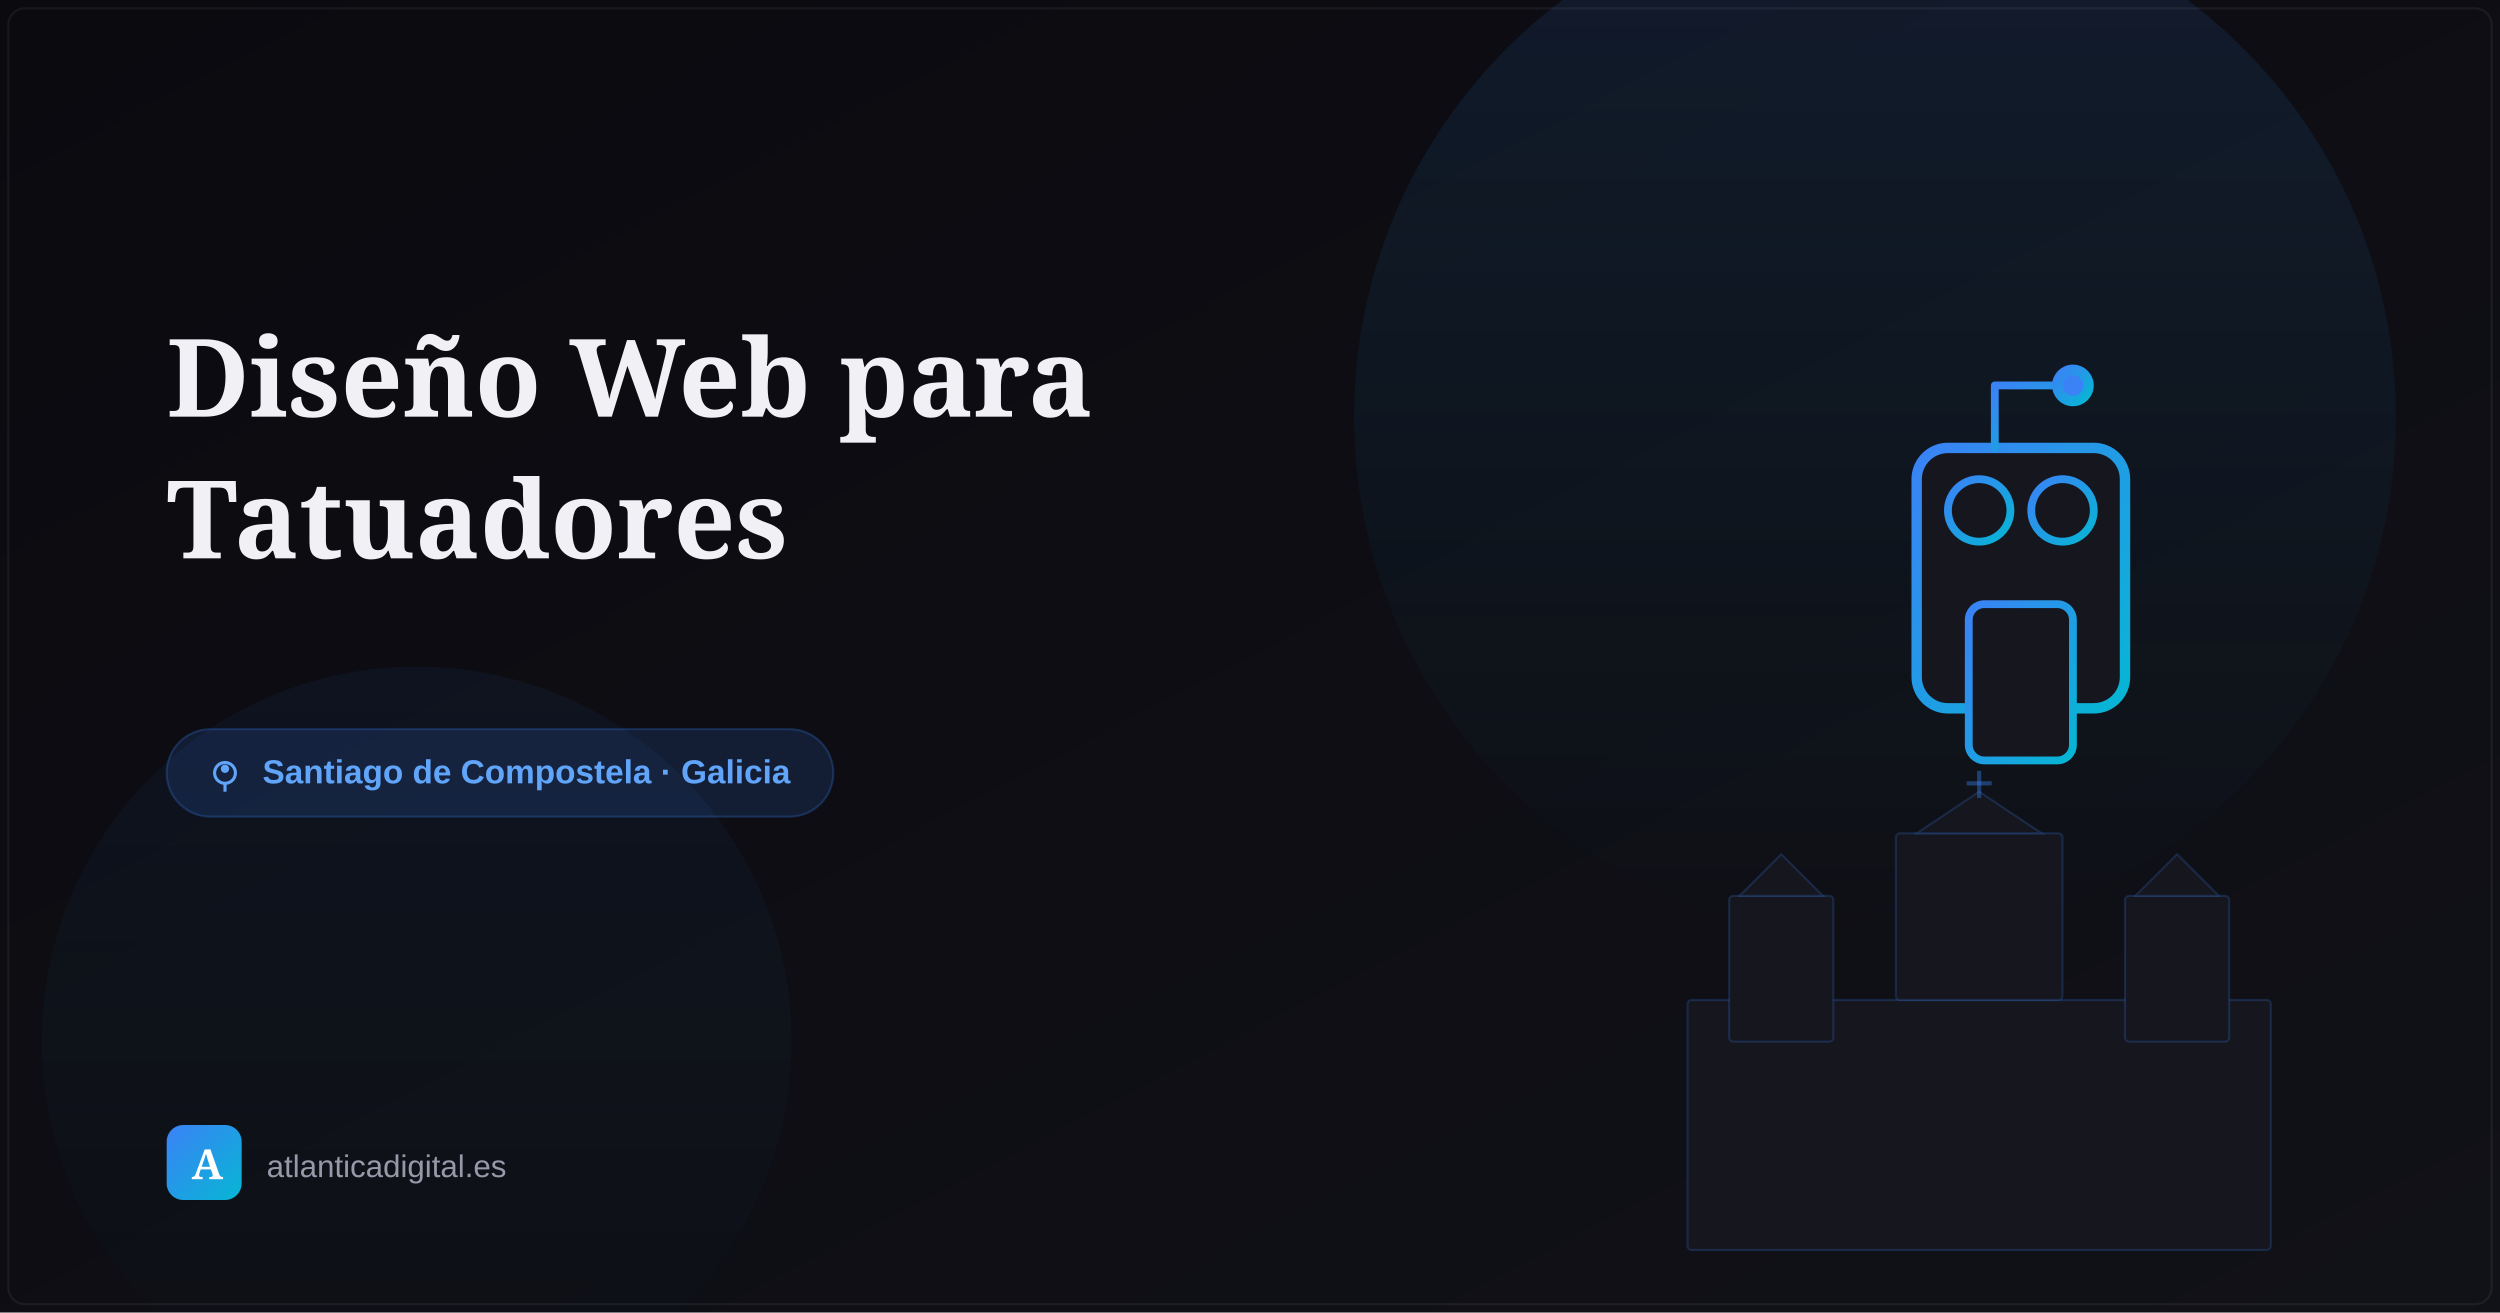
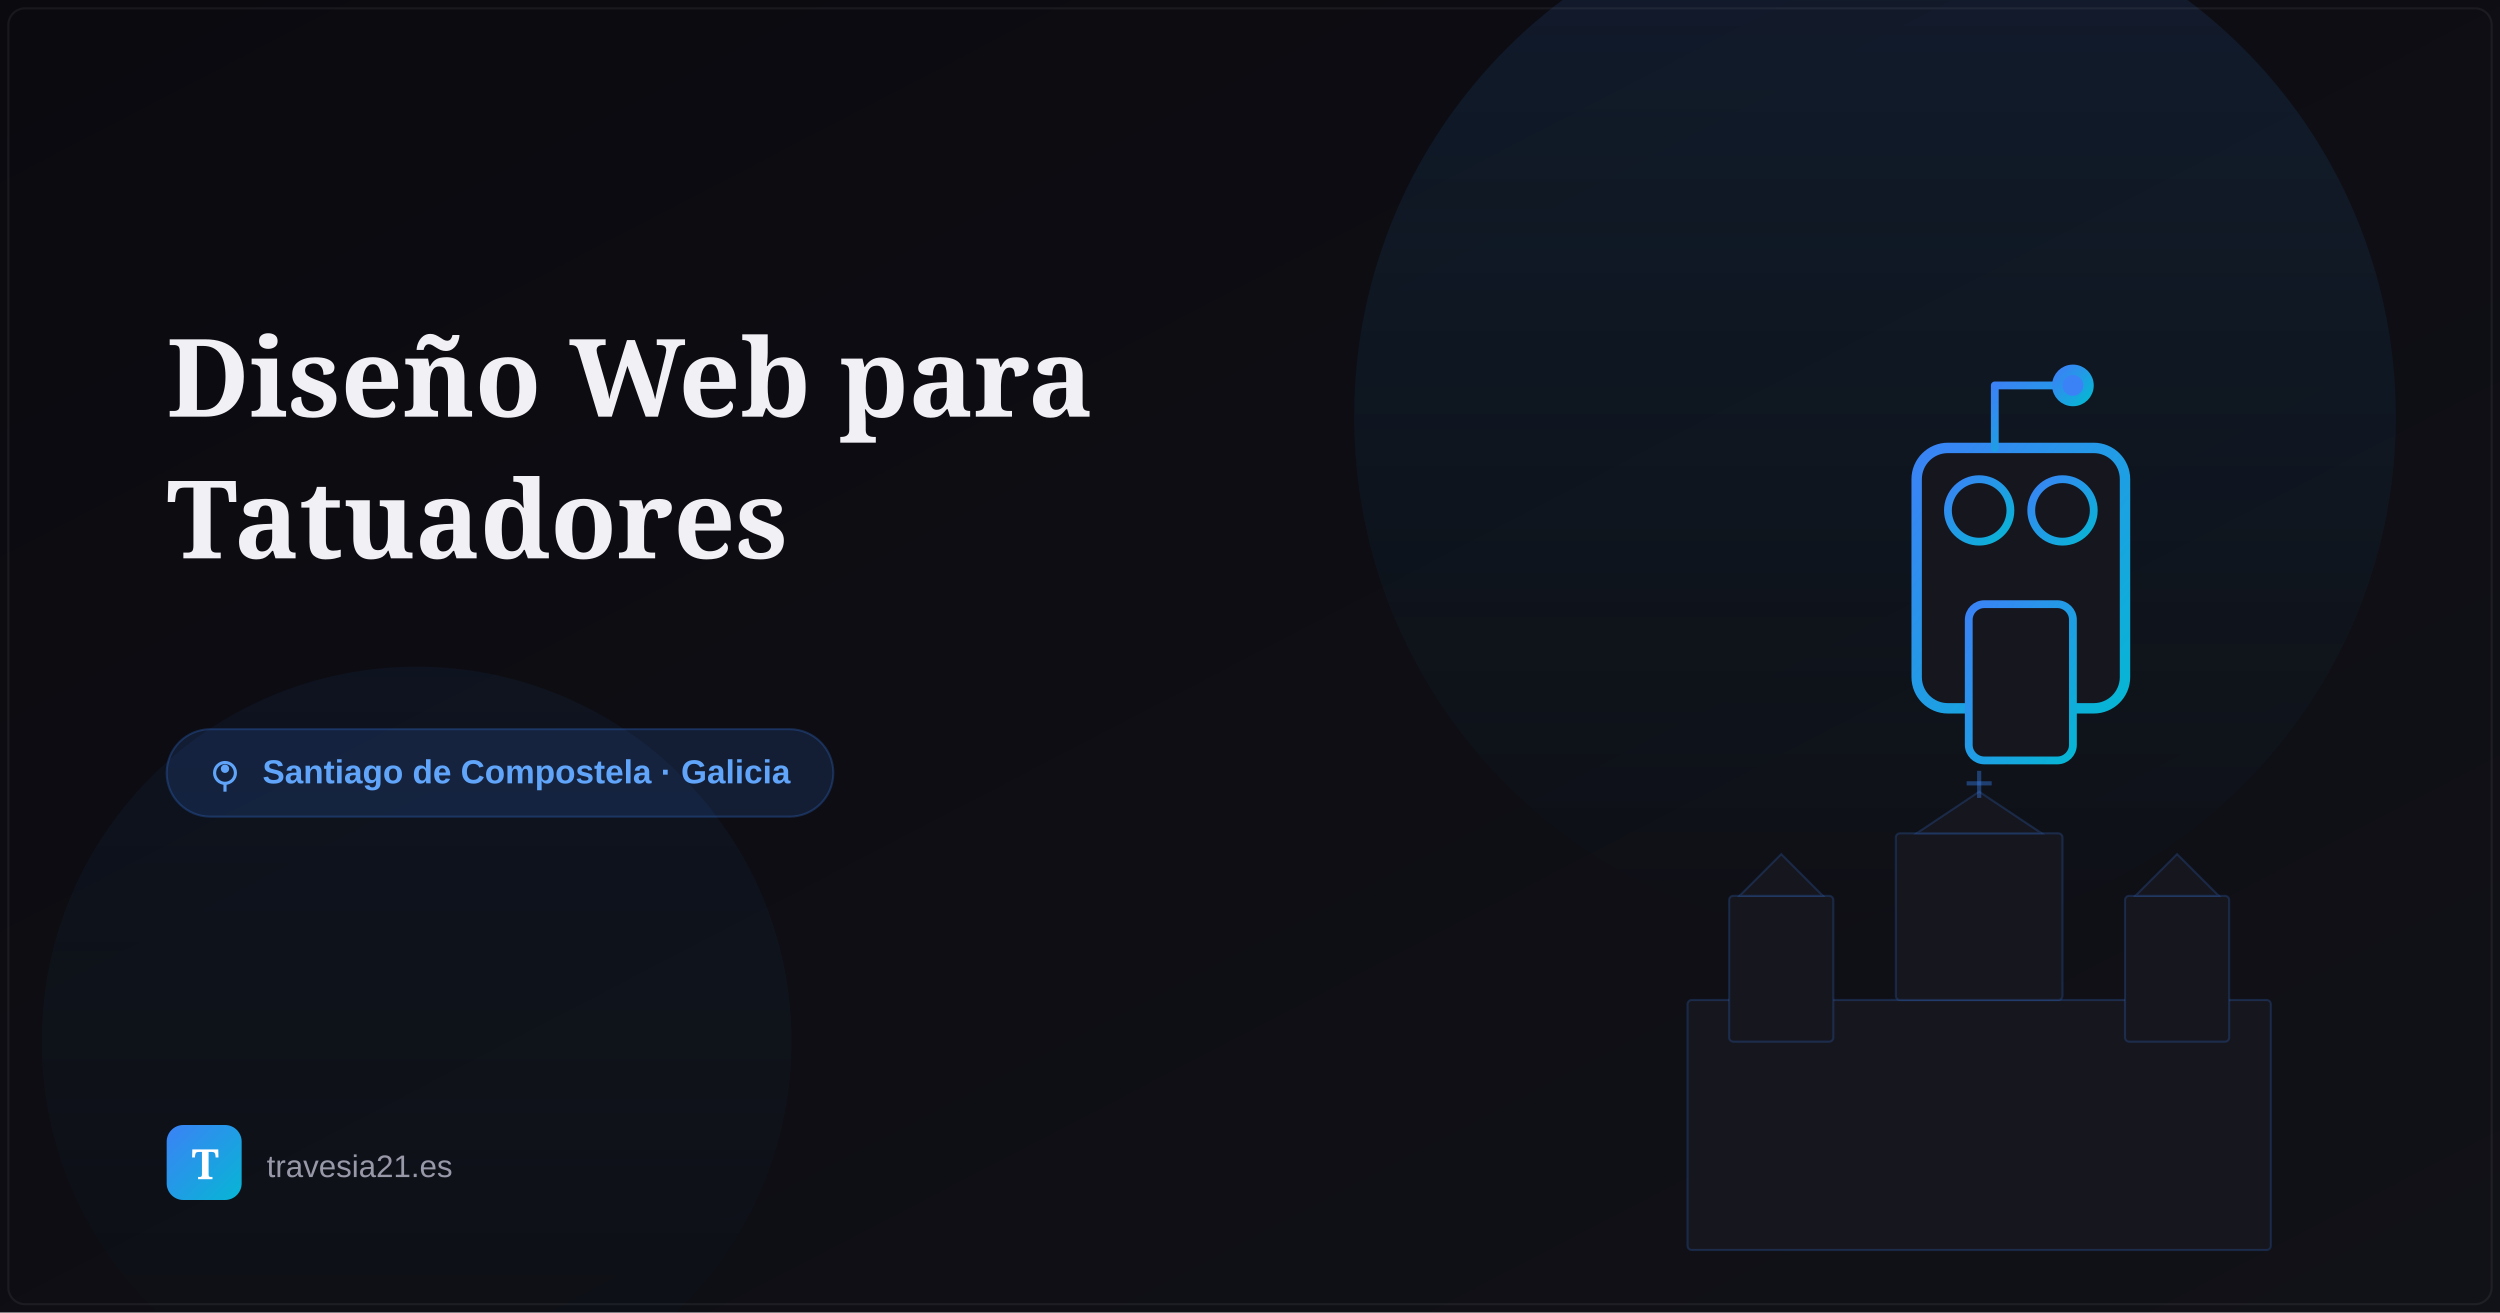
<svg xmlns="http://www.w3.org/2000/svg" viewBox="0 0 1200 630" width="1200" height="630">
  <defs>
    <linearGradient id="bg" x1="0%" y1="0%" x2="100%" y2="100%">
      <stop offset="0%" style="stop-color:#0a0a0f" />
      <stop offset="100%" style="stop-color:#111118" />
    </linearGradient>
    <linearGradient id="brand" x1="0%" y1="0%" x2="100%" y2="100%">
      <stop offset="0%" style="stop-color:#3b82f6" />
      <stop offset="100%" style="stop-color:#06b6d4" />
    </linearGradient>
    <linearGradient id="glow" x1="50%" y1="0%" x2="50%" y2="100%">
      <stop offset="0%" style="stop-color:#3b82f6;stop-opacity:0.3" />
      <stop offset="100%" style="stop-color:#06b6d4;stop-opacity:0" />
    </linearGradient>
  </defs>
  <rect width="1200" height="630" fill="url(#bg)" />
  <circle cx="900" cy="200" r="250" fill="url(#glow)" opacity="0.4" />
  <circle cx="200" cy="500" r="180" fill="url(#glow)" opacity="0.2" />
  <g transform="translate(820, 140) scale(2.5)" fill="none" stroke="url(#brand)" stroke-width="2" stroke-linecap="round" stroke-linejoin="round">
    <line x1="60" y1="80" x2="60" y2="110" stroke-width="2.5" />
    <rect x="40" y="30" width="40" height="50" rx="6" fill="#16161f" stroke="url(#brand)" stroke-width="2" />
    <rect x="50" y="60" width="20" height="30" rx="3" fill="#16161f" stroke="url(#brand)" stroke-width="1.5" />
    <circle cx="52" cy="42" r="6" fill="none" stroke="url(#brand)" stroke-width="1.5" />
    <circle cx="68" cy="42" r="6" fill="none" stroke="url(#brand)" stroke-width="1.5" />
    <line x1="45" y1="30" x2="75" y2="30" stroke-width="2" />
    <path d="M55 30 L55 18 L70 18" stroke-width="1.5" />
    <circle cx="70" cy="18" r="3" fill="#3b82f6" />
    <circle cx="60" cy="118" r="2" fill="#3b82f6" opacity="0.7" />
    <circle cx="57" cy="126" r="1.5" fill="#06b6d4" opacity="0.5" />
  </g>
  <g transform="translate(750, 380)" fill="#16161f" stroke="rgba(59,130,246,0.2)" stroke-width="1">
    <rect x="60" y="100" width="280" height="120" rx="2" />
    <rect x="160" y="20" width="80" height="80" rx="2" />
    <polygon points="200,0 230,20 170,20" />
    <rect x="80" y="50" width="50" height="70" rx="2" />
    <polygon points="105,30 125,50 85,50" />
    <rect x="270" y="50" width="50" height="70" rx="2" />
    <polygon points="295,30 315,50 275,50" />
    <line x1="200" y1="-10" x2="200" y2="3" stroke="rgba(59,130,246,0.4)" stroke-width="2" />
    <line x1="194" y1="-4" x2="206" y2="-4" stroke="rgba(59,130,246,0.4)" stroke-width="2" />
  </g>
  <text x="80" y="200" fill="#f0f0f5" font-family="Georgia, 'Playfair Display', serif" font-size="52" font-weight="700">
    <tspan x="80" dy="0">Diseño Web para</tspan>
    <tspan x="80" dy="68">Tatuadores</tspan>
  </text>
  <g transform="translate(80, 350)">
    <rect width="320" height="42" rx="21" fill="rgba(59,130,246,0.15)" stroke="rgba(59,130,246,0.25)" stroke-width="1" />
    <circle cx="28" cy="21" r="5" fill="none" stroke="#60a5fa" stroke-width="1.5" />
    <circle cx="28" cy="19" r="2" fill="#60a5fa" />
    <path d="M28 26 L28 30" stroke="#60a5fa" stroke-width="1.5" />
    <text x="46" y="26" fill="#60a5fa" font-family="'DM Sans', Arial, sans-serif" font-size="16" font-weight="600">Santiago de Compostela · Galicia</text>
  </g>
  <g transform="translate(80, 540)">
    <rect width="36" height="36" rx="8" fill="url(#brand)" />
-     <text x="12" y="26" fill="white" font-family="Georgia, 'Playfair Display', serif" font-size="20" font-weight="800">A</text>
-     <text x="48" y="25" fill="#9898a8" font-family="'DM Sans', Arial, sans-serif" font-size="15" font-weight="500">atlanticadigital.es</text>
+     <text x="12" y="26" fill="white" font-family="Georgia, 'Playfair Display', serif" font-size="20" font-weight="800">T</text>
+     <text x="48" y="25" fill="#9898a8" font-family="'DM Sans', Arial, sans-serif" font-size="15" font-weight="500">travesia21.es</text>
  </g>
  <rect x="4" y="4" width="1192" height="622" rx="8" fill="none" stroke="rgba(255,255,255,0.06)" stroke-width="1" />
</svg>
